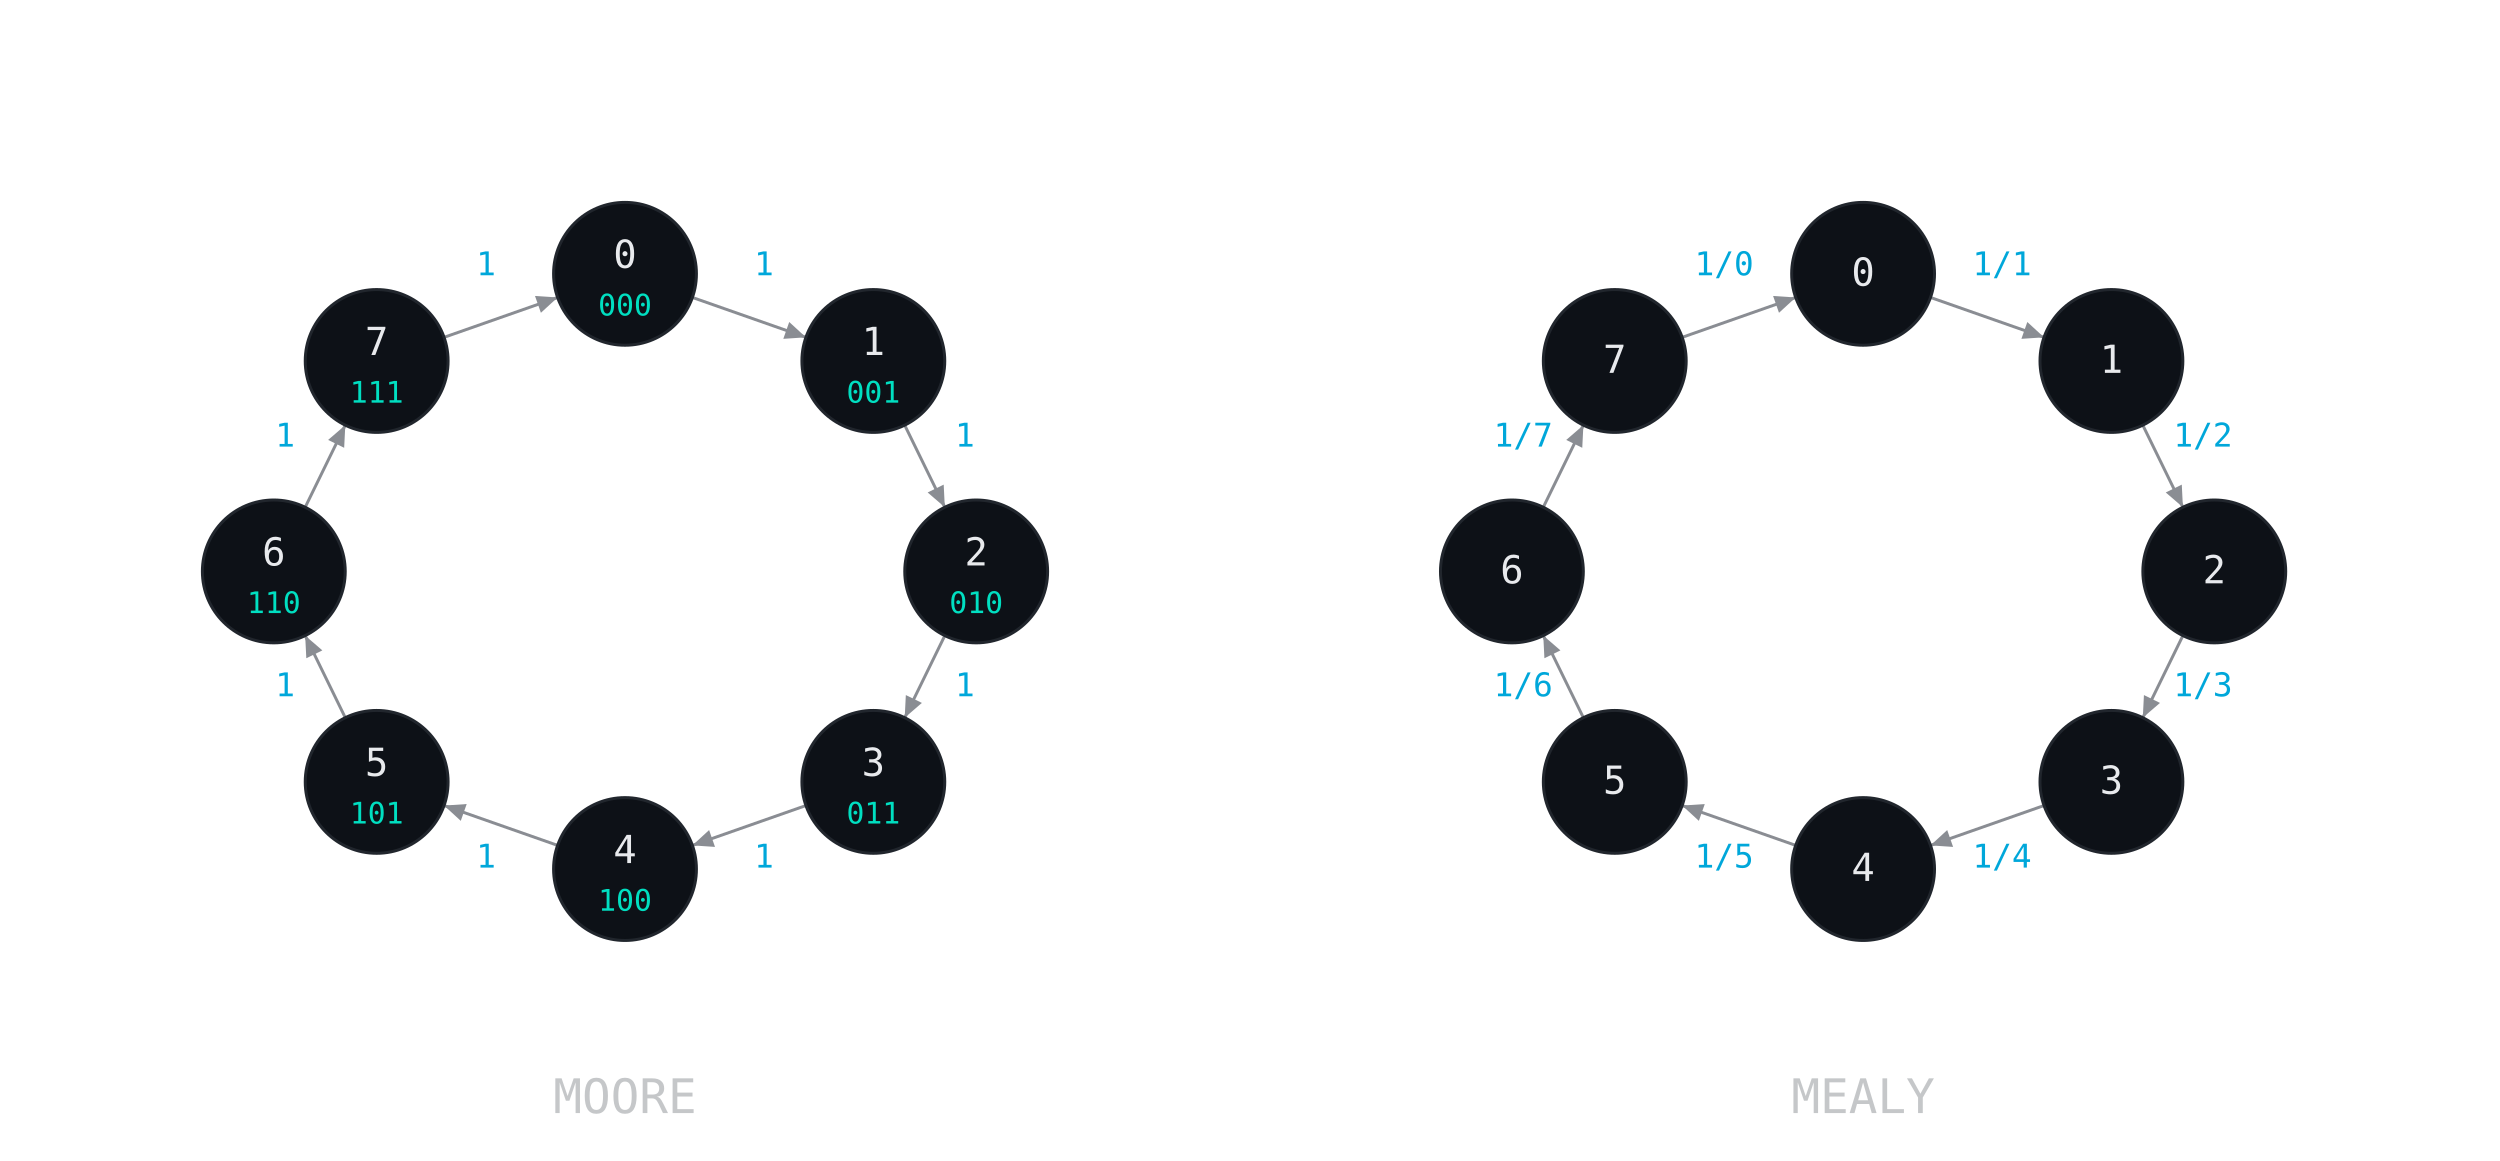
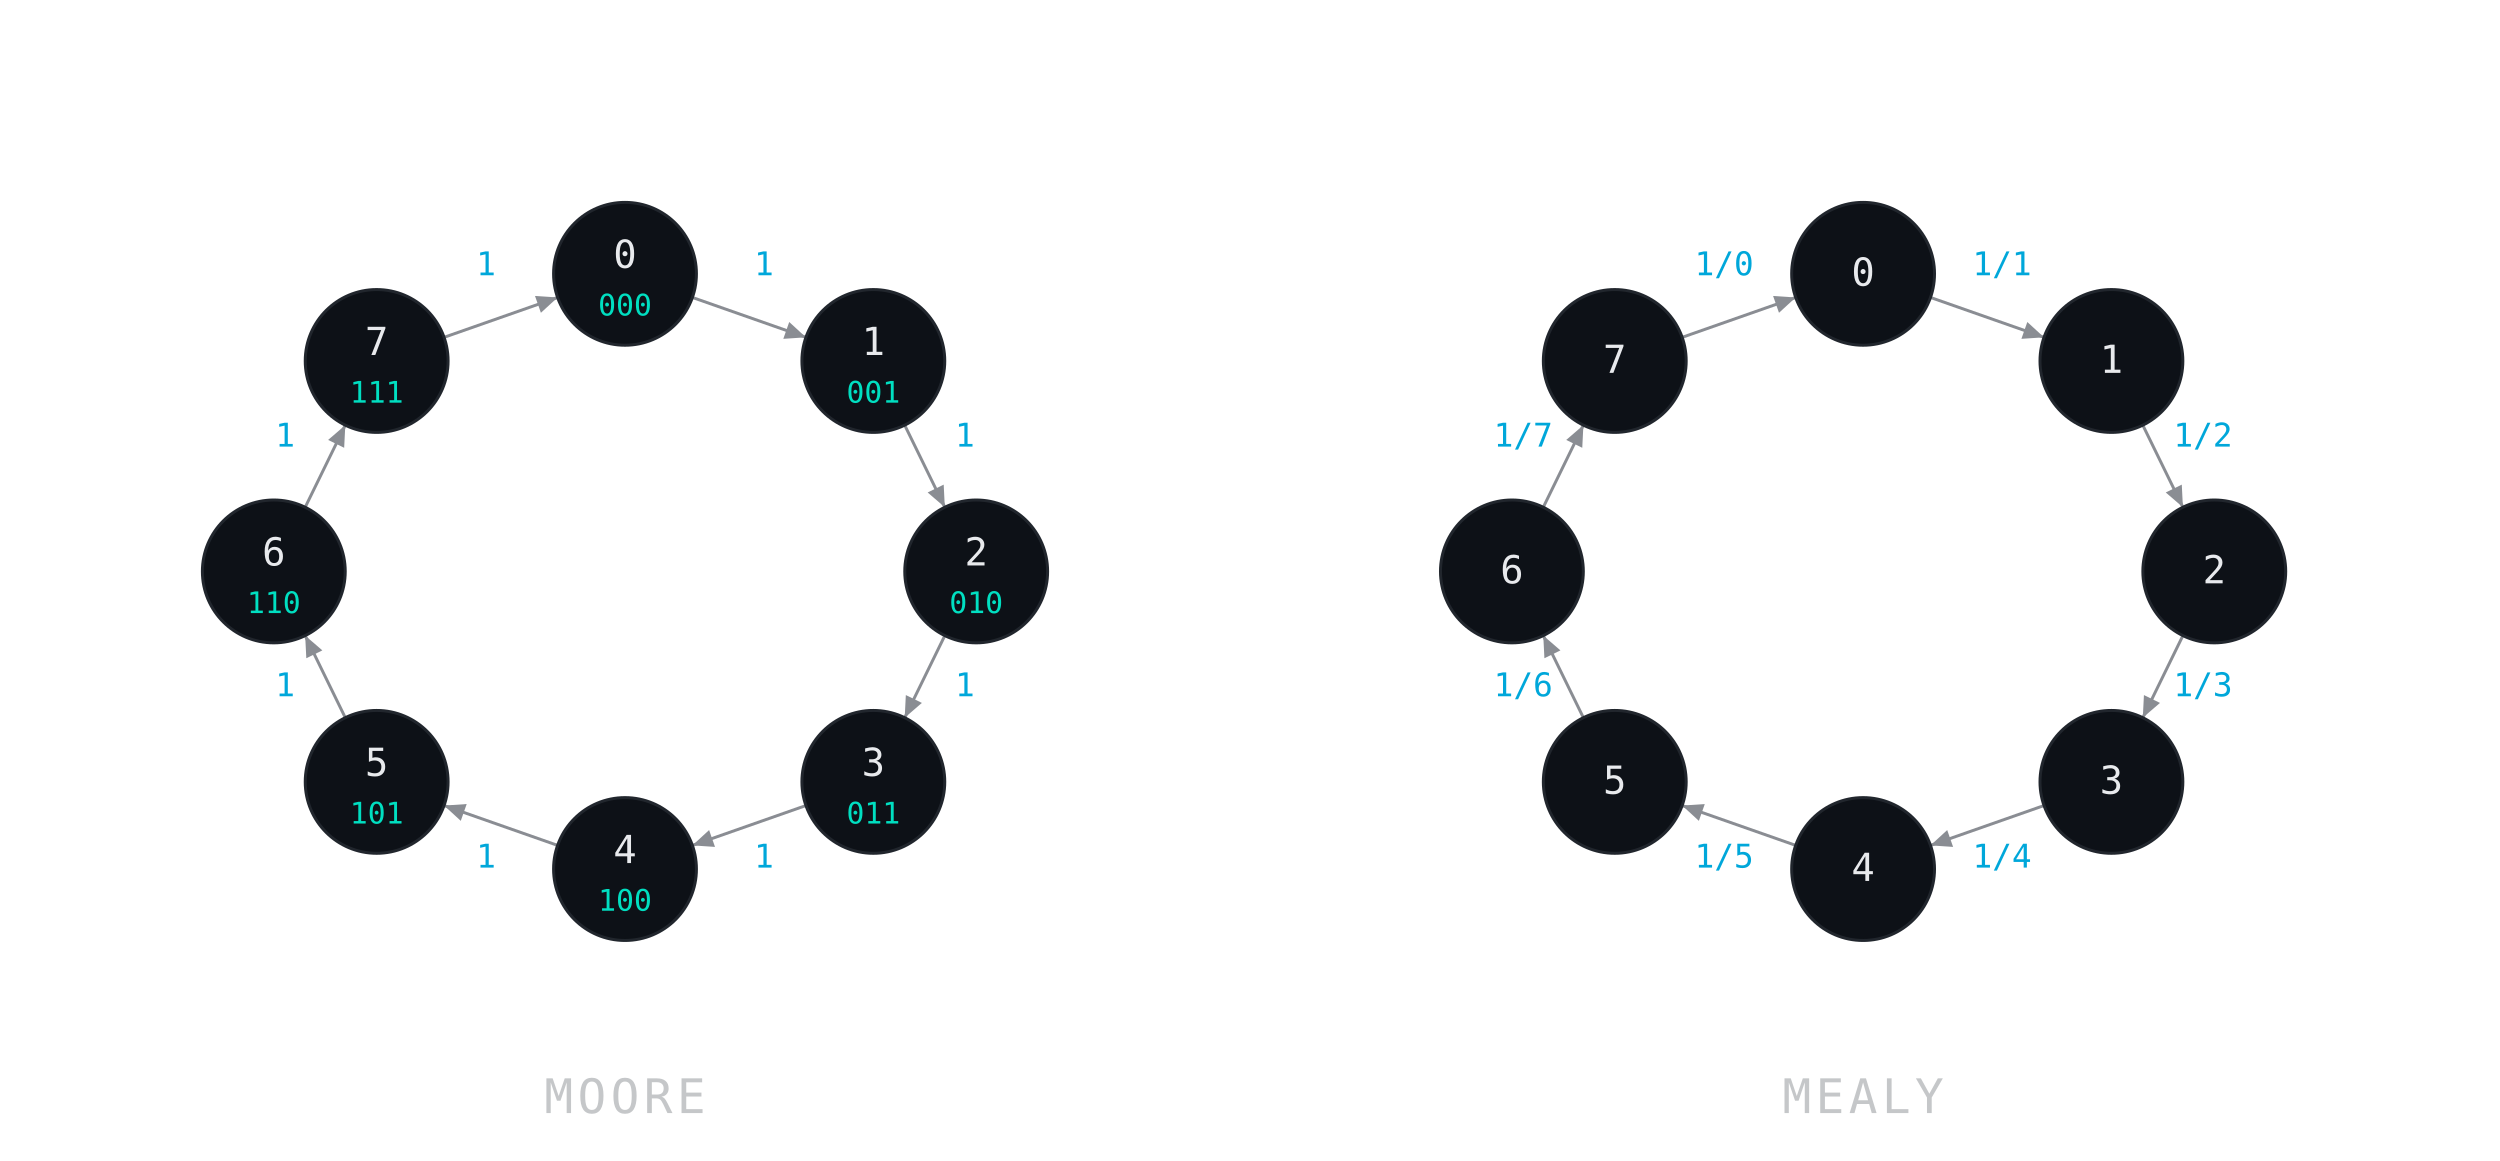
<svg xmlns="http://www.w3.org/2000/svg" viewBox="0 0 840 390" role="img" aria-label="Mod-8 Up Counter state machine">
  <path d="M232.65,99.95 Q251.72,106.64 270.79,113.34" fill="none" stroke="#8a8d93" stroke-width="1" />
  <path d="M270.79,113.34 L263.19,113.85 L265.18,108.19 Z" fill="#8a8d93" />
  <text x="256.69" y="92.49" fill="#00a7da" font-family="Consolas" font-size="11" font-weight="400" text-anchor="middle">1</text>
  <path d="M303.98,142.85 Q310.72,156.64 317.46,170.44" fill="none" stroke="#8a8d93" stroke-width="1" />
  <path d="M317.46,170.44 L311.69,165.47 L317.08,162.83 Z" fill="#8a8d93" />
  <text x="324.2" y="150.06" fill="#00a7da" font-family="Consolas" font-size="11" font-weight="400" text-anchor="middle">1</text>
  <path d="M317.46,213.56 Q310.72,227.36 303.98,241.15" fill="none" stroke="#8a8d93" stroke-width="1" />
  <path d="M303.98,241.15 L304.36,233.54 L309.75,236.18 Z" fill="#8a8d93" />
  <text x="324.2" y="233.94" fill="#00a7da" font-family="Consolas" font-size="11" font-weight="400" text-anchor="middle">1</text>
  <path d="M270.79,270.66 Q251.72,277.36 232.65,284.05" fill="none" stroke="#8a8d93" stroke-width="1" />
  <path d="M232.65,284.05 L238.26,278.9 L240.24,284.56 Z" fill="#8a8d93" />
  <text x="256.69" y="291.51" fill="#00a7da" font-family="Consolas" font-size="11" font-weight="400" text-anchor="middle">1</text>
  <path d="M187.35,284.05 Q168.28,277.36 149.21,270.66" fill="none" stroke="#8a8d93" stroke-width="1" />
  <path d="M149.21,270.66 L156.81,270.15 L154.82,275.81 Z" fill="#8a8d93" />
  <text x="163.31" y="291.51" fill="#00a7da" font-family="Consolas" font-size="11" font-weight="400" text-anchor="middle">1</text>
  <path d="M116.02,241.15 Q109.28,227.36 102.54,213.56" fill="none" stroke="#8a8d93" stroke-width="1" />
  <path d="M102.54,213.56 L108.31,218.53 L102.92,221.17 Z" fill="#8a8d93" />
  <text x="95.8" y="233.94" fill="#00a7da" font-family="Consolas" font-size="11" font-weight="400" text-anchor="middle">1</text>
  <path d="M102.54,170.44 Q109.28,156.64 116.02,142.85" fill="none" stroke="#8a8d93" stroke-width="1" />
  <path d="M116.02,142.85 L115.64,150.46 L110.25,147.82 Z" fill="#8a8d93" />
  <text x="95.8" y="150.06" fill="#00a7da" font-family="Consolas" font-size="11" font-weight="400" text-anchor="middle">1</text>
  <path d="M149.21,113.34 Q168.28,106.64 187.35,99.95" fill="none" stroke="#8a8d93" stroke-width="1" />
  <path d="M187.35,99.95 L181.74,105.1 L179.76,99.44 Z" fill="#8a8d93" />
  <text x="163.31" y="92.49" fill="#00a7da" font-family="Consolas" font-size="11" font-weight="400" text-anchor="middle">1</text>
  <circle cx="210" cy="92" r="24" fill="#0d1117" stroke="#21262d" stroke-width="1" />
  <text x="210" y="90" fill="#e8eaed" font-family="Consolas" font-size="13" font-weight="400" text-anchor="middle">0</text>
  <text x="210" y="106" fill="#00dfc1" font-family="Consolas" font-size="10" font-weight="400" text-anchor="middle">000</text>
  <circle cx="293.44" cy="121.29" r="24" fill="#0d1117" stroke="#21262d" stroke-width="1" />
  <text x="293.44" y="119.29" fill="#e8eaed" font-family="Consolas" font-size="13" font-weight="400" text-anchor="middle">1</text>
  <text x="293.44" y="135.29" fill="#00dfc1" font-family="Consolas" font-size="10" font-weight="400" text-anchor="middle">001</text>
  <circle cx="328" cy="192" r="24" fill="#0d1117" stroke="#21262d" stroke-width="1" />
  <text x="328" y="190" fill="#e8eaed" font-family="Consolas" font-size="13" font-weight="400" text-anchor="middle">2</text>
  <text x="328" y="206" fill="#00dfc1" font-family="Consolas" font-size="10" font-weight="400" text-anchor="middle">010</text>
  <circle cx="293.44" cy="262.71" r="24" fill="#0d1117" stroke="#21262d" stroke-width="1" />
  <text x="293.44" y="260.71" fill="#e8eaed" font-family="Consolas" font-size="13" font-weight="400" text-anchor="middle">3</text>
  <text x="293.44" y="276.71" fill="#00dfc1" font-family="Consolas" font-size="10" font-weight="400" text-anchor="middle">011</text>
  <circle cx="210" cy="292" r="24" fill="#0d1117" stroke="#21262d" stroke-width="1" />
  <text x="210" y="290" fill="#e8eaed" font-family="Consolas" font-size="13" font-weight="400" text-anchor="middle">4</text>
  <text x="210" y="306" fill="#00dfc1" font-family="Consolas" font-size="10" font-weight="400" text-anchor="middle">100</text>
  <circle cx="126.56" cy="262.71" r="24" fill="#0d1117" stroke="#21262d" stroke-width="1" />
  <text x="126.56" y="260.71" fill="#e8eaed" font-family="Consolas" font-size="13" font-weight="400" text-anchor="middle">5</text>
  <text x="126.56" y="276.71" fill="#00dfc1" font-family="Consolas" font-size="10" font-weight="400" text-anchor="middle">101</text>
  <circle cx="92" cy="192" r="24" fill="#0d1117" stroke="#21262d" stroke-width="1" />
  <text x="92" y="190" fill="#e8eaed" font-family="Consolas" font-size="13" font-weight="400" text-anchor="middle">6</text>
  <text x="92" y="206" fill="#00dfc1" font-family="Consolas" font-size="10" font-weight="400" text-anchor="middle">110</text>
  <circle cx="126.56" cy="121.29" r="24" fill="#0d1117" stroke="#21262d" stroke-width="1" />
  <text x="126.56" y="119.29" fill="#e8eaed" font-family="Consolas" font-size="13" font-weight="400" text-anchor="middle">7</text>
  <text x="126.56" y="135.29" fill="#00dfc1" font-family="Consolas" font-size="10" font-weight="400" text-anchor="middle">111</text>
-   <text x="210" y="374" fill="#c5c7c9" font-family="Consolas" font-size="16" font-weight="400" text-anchor="middle">MOORE</text>
+   <text x="210" y="374" fill="#c5c7c9" font-family="Consolas" font-size="16" font-weight="400" text-anchor="middle" letter-spacing="1.5px">MOORE</text>
  <path d="M648.65,99.95 Q667.72,106.64 686.79,113.34" fill="none" stroke="#8a8d93" stroke-width="1" />
  <path d="M686.79,113.34 L679.19,113.85 L681.18,108.19 Z" fill="#8a8d93" />
  <text x="672.69" y="92.49" fill="#00a7da" font-family="Consolas" font-size="11" font-weight="400" text-anchor="middle">1/1</text>
  <path d="M719.98,142.85 Q726.72,156.64 733.46,170.44" fill="none" stroke="#8a8d93" stroke-width="1" />
  <path d="M733.46,170.44 L727.69,165.47 L733.08,162.83 Z" fill="#8a8d93" />
  <text x="740.2" y="150.06" fill="#00a7da" font-family="Consolas" font-size="11" font-weight="400" text-anchor="middle">1/2</text>
  <path d="M733.46,213.56 Q726.72,227.36 719.98,241.15" fill="none" stroke="#8a8d93" stroke-width="1" />
  <path d="M719.98,241.15 L720.36,233.54 L725.75,236.18 Z" fill="#8a8d93" />
  <text x="740.2" y="233.94" fill="#00a7da" font-family="Consolas" font-size="11" font-weight="400" text-anchor="middle">1/3</text>
  <path d="M686.79,270.66 Q667.72,277.36 648.65,284.05" fill="none" stroke="#8a8d93" stroke-width="1" />
  <path d="M648.65,284.05 L654.26,278.9 L656.24,284.56 Z" fill="#8a8d93" />
  <text x="672.69" y="291.51" fill="#00a7da" font-family="Consolas" font-size="11" font-weight="400" text-anchor="middle">1/4</text>
  <path d="M603.35,284.05 Q584.28,277.36 565.21,270.66" fill="none" stroke="#8a8d93" stroke-width="1" />
  <path d="M565.21,270.66 L572.81,270.15 L570.82,275.81 Z" fill="#8a8d93" />
  <text x="579.31" y="291.51" fill="#00a7da" font-family="Consolas" font-size="11" font-weight="400" text-anchor="middle">1/5</text>
  <path d="M532.02,241.15 Q525.28,227.36 518.54,213.56" fill="none" stroke="#8a8d93" stroke-width="1" />
  <path d="M518.54,213.56 L524.31,218.53 L518.92,221.17 Z" fill="#8a8d93" />
  <text x="511.8" y="233.94" fill="#00a7da" font-family="Consolas" font-size="11" font-weight="400" text-anchor="middle">1/6</text>
  <path d="M518.54,170.44 Q525.28,156.64 532.02,142.85" fill="none" stroke="#8a8d93" stroke-width="1" />
  <path d="M532.02,142.85 L531.64,150.46 L526.25,147.82 Z" fill="#8a8d93" />
  <text x="511.8" y="150.06" fill="#00a7da" font-family="Consolas" font-size="11" font-weight="400" text-anchor="middle">1/7</text>
  <path d="M565.21,113.34 Q584.28,106.64 603.35,99.95" fill="none" stroke="#8a8d93" stroke-width="1" />
  <path d="M603.35,99.95 L597.74,105.1 L595.76,99.44 Z" fill="#8a8d93" />
  <text x="579.31" y="92.49" fill="#00a7da" font-family="Consolas" font-size="11" font-weight="400" text-anchor="middle">1/0</text>
  <circle cx="626" cy="92" r="24" fill="#0d1117" stroke="#21262d" stroke-width="1" />
  <text x="626" y="96" fill="#e8eaed" font-family="Consolas" font-size="13" font-weight="400" text-anchor="middle">0</text>
  <circle cx="709.44" cy="121.29" r="24" fill="#0d1117" stroke="#21262d" stroke-width="1" />
  <text x="709.44" y="125.29" fill="#e8eaed" font-family="Consolas" font-size="13" font-weight="400" text-anchor="middle">1</text>
  <circle cx="744" cy="192" r="24" fill="#0d1117" stroke="#21262d" stroke-width="1" />
  <text x="744" y="196" fill="#e8eaed" font-family="Consolas" font-size="13" font-weight="400" text-anchor="middle">2</text>
  <circle cx="709.44" cy="262.71" r="24" fill="#0d1117" stroke="#21262d" stroke-width="1" />
  <text x="709.44" y="266.71" fill="#e8eaed" font-family="Consolas" font-size="13" font-weight="400" text-anchor="middle">3</text>
  <circle cx="626" cy="292" r="24" fill="#0d1117" stroke="#21262d" stroke-width="1" />
  <text x="626" y="296" fill="#e8eaed" font-family="Consolas" font-size="13" font-weight="400" text-anchor="middle">4</text>
  <circle cx="542.56" cy="262.71" r="24" fill="#0d1117" stroke="#21262d" stroke-width="1" />
  <text x="542.56" y="266.71" fill="#e8eaed" font-family="Consolas" font-size="13" font-weight="400" text-anchor="middle">5</text>
  <circle cx="508" cy="192" r="24" fill="#0d1117" stroke="#21262d" stroke-width="1" />
  <text x="508" y="196" fill="#e8eaed" font-family="Consolas" font-size="13" font-weight="400" text-anchor="middle">6</text>
  <circle cx="542.56" cy="121.29" r="24" fill="#0d1117" stroke="#21262d" stroke-width="1" />
  <text x="542.56" y="125.29" fill="#e8eaed" font-family="Consolas" font-size="13" font-weight="400" text-anchor="middle">7</text>
-   <text x="626" y="374" fill="#c5c7c9" font-family="Consolas" font-size="16" font-weight="400" text-anchor="middle">MEALY</text>
+   <text x="626" y="374" fill="#c5c7c9" font-family="Consolas" font-size="16" font-weight="400" text-anchor="middle" letter-spacing="1.5px">MEALY</text>
</svg>
